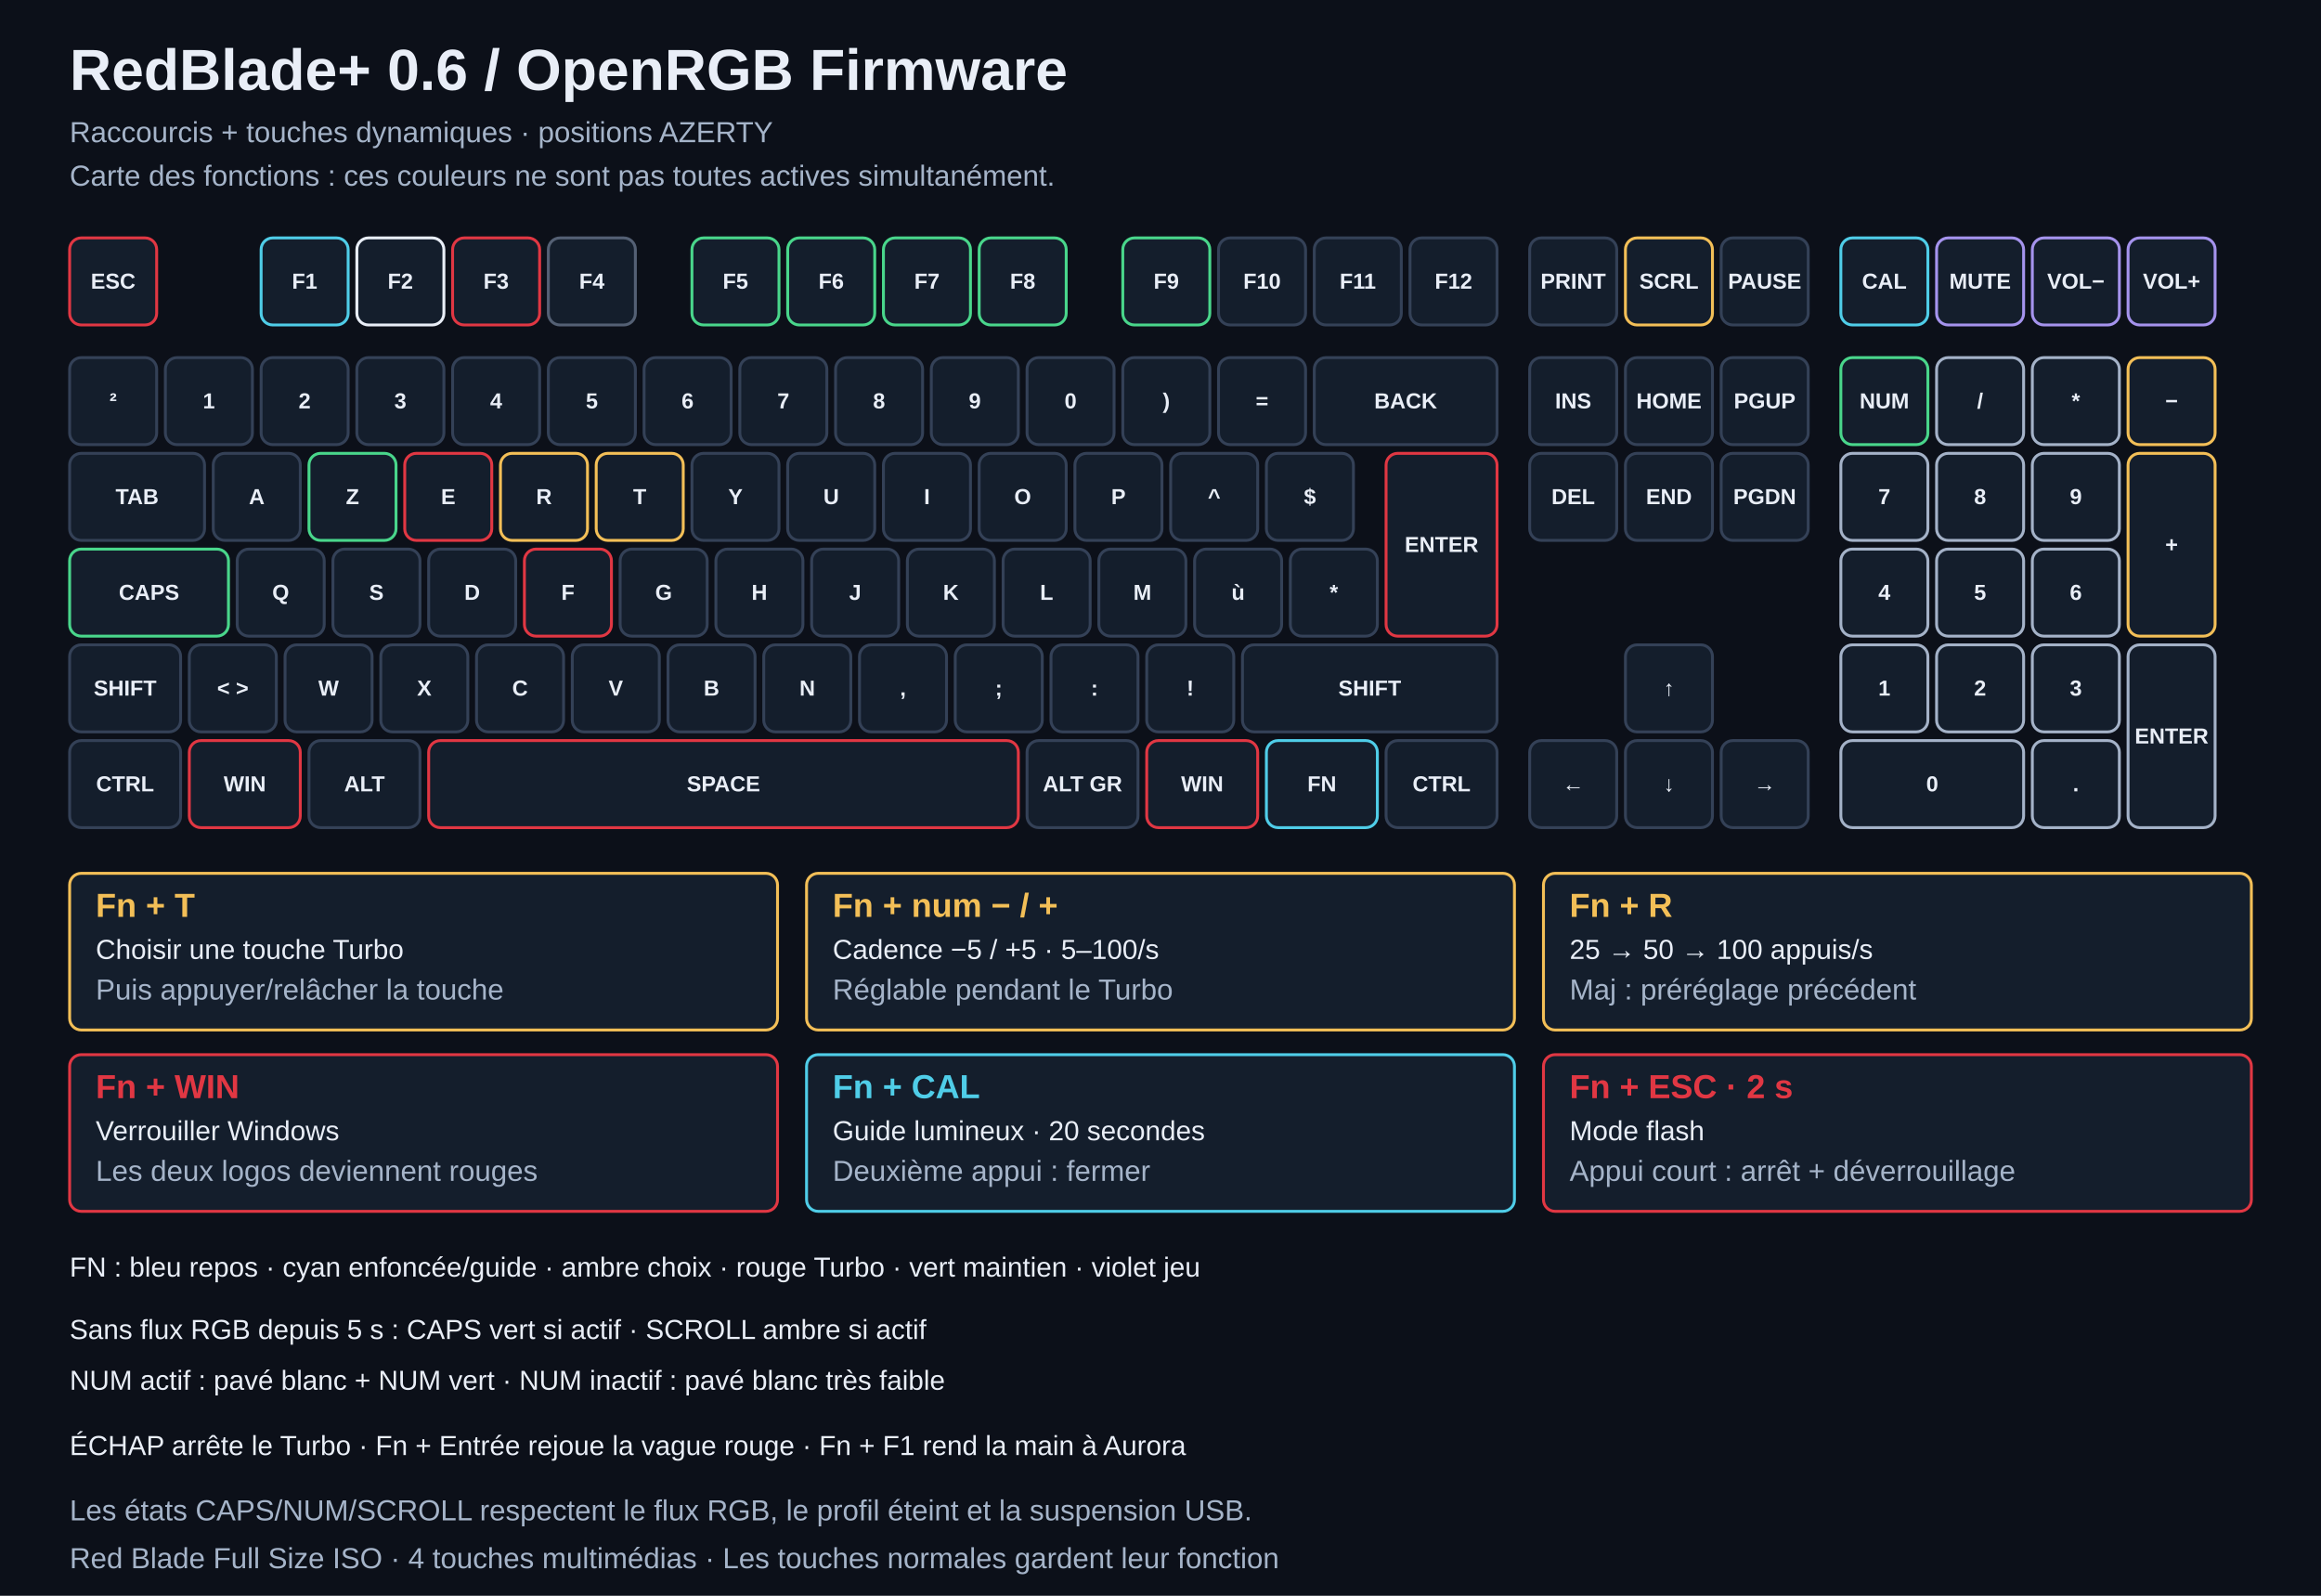
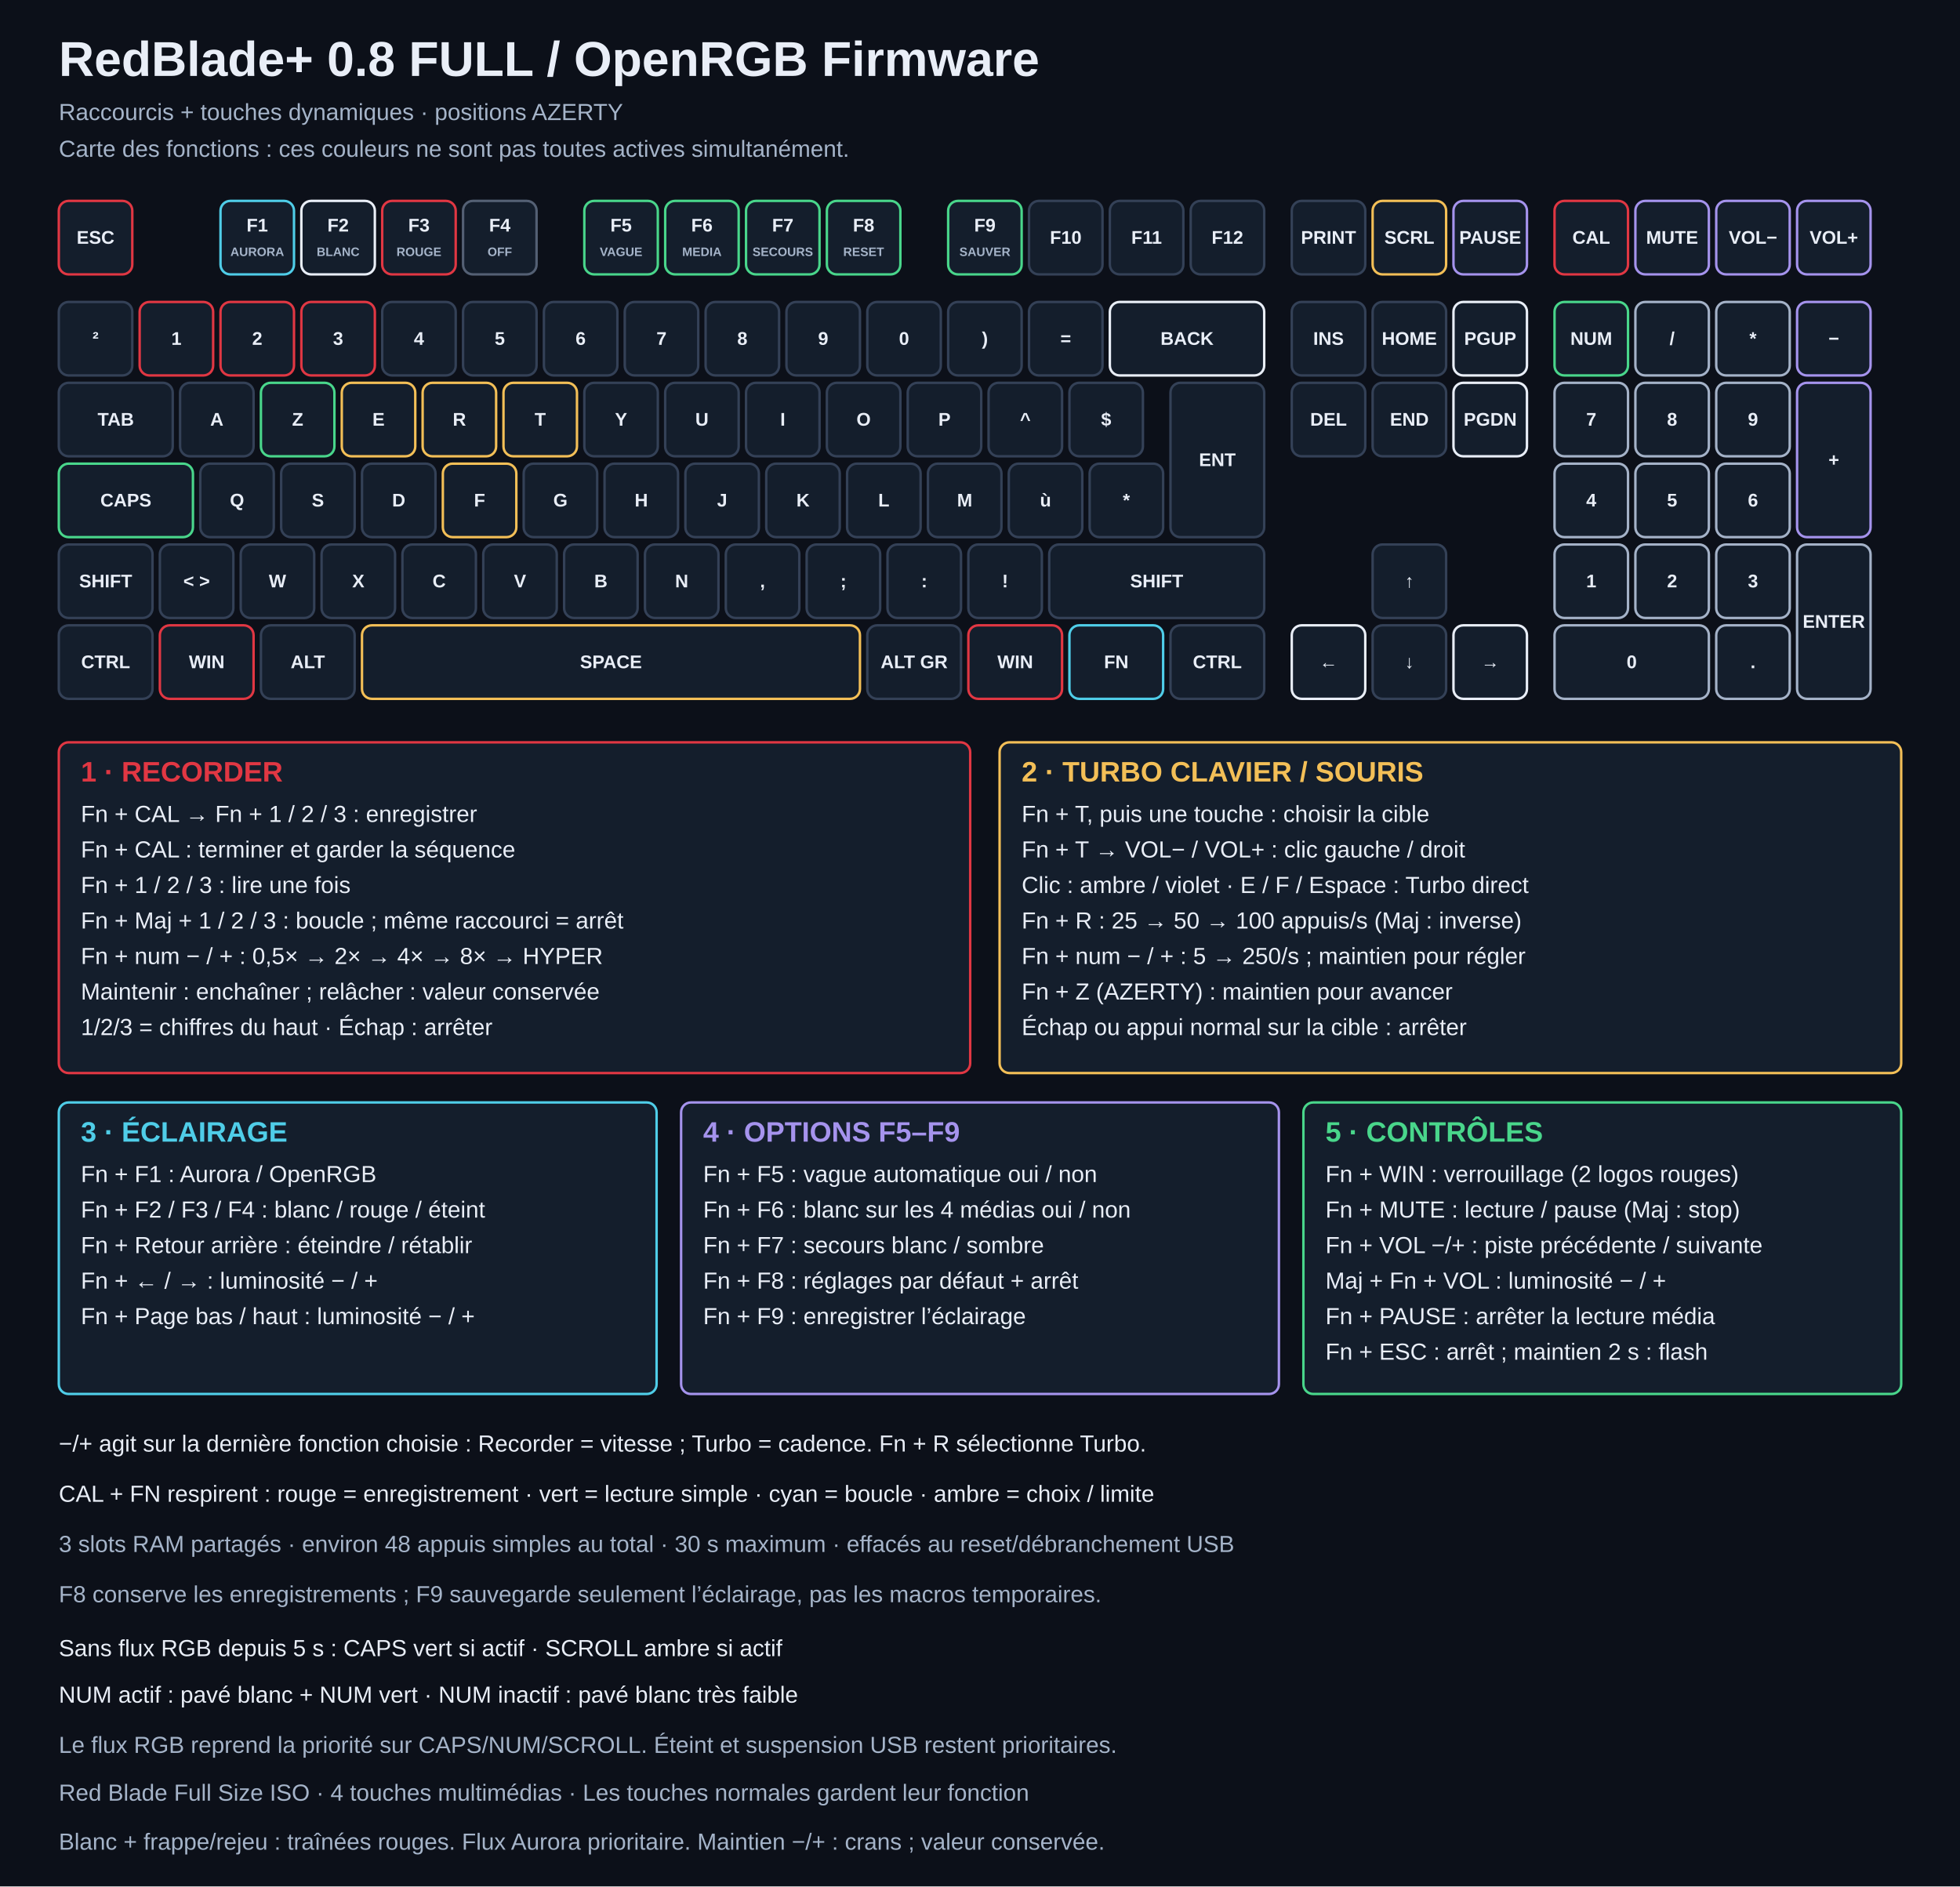
- <svg xmlns="http://www.w3.org/2000/svg" width="1600" height="1100" viewBox="0 0 1600 1100">
-   <rect width="1600" height="1100" fill="#0c1019" />
-   <style>text{font-family:Arial,DejaVu Sans,sans-serif;fill:#e9eef7}.title{font-size:40px;font-weight:700}.sub{font-size:20px;fill:#a5b4c9}.key{font-size:15px;font-weight:700;text-anchor:middle}.card{font-size:23px;font-weight:700}.body{font-size:19px}</style>
-   <text x="48" y="62" class="title">RedBlade+ 0.6  /  OpenRGB Firmware</text>
+ <svg xmlns="http://www.w3.org/2000/svg" width="1600" height="1540" viewBox="0 0 1600 1540">
+   <rect width="1600" height="1540" fill="#0c1019" />
+   <style>text{font-family:Arial,DejaVu Sans,sans-serif;fill:#e9eef7}.title{font-size:40px;font-weight:700}.sub{font-size:19px;fill:#a5b4c9}.key{font-size:15px;font-weight:700;text-anchor:middle}.tiny{font-size:10px;font-weight:700;text-anchor:middle;fill:#a5b4c9}.card{font-size:23px;font-weight:700}.body{font-size:19px}</style>
+   <text x="48" y="62" class="title">RedBlade+ 0.8 FULL  /  OpenRGB Firmware</text>
  <text x="48" y="98" class="sub">Raccourcis + touches dynamiques · positions AZERTY</text>
  <text x="48" y="128" class="sub">Carte des fonctions : ces couleurs ne sont pas toutes actives simultanément.</text>
  <rect x="48" y="164" width="60" height="60" rx="8" fill="#141e2c" stroke="#e13743" stroke-width="2" />
  <text x="78.0" y="199.0" class="key">ESC</text>
  <rect x="180" y="164" width="60" height="60" rx="8" fill="#141e2c" stroke="#4fcde8" stroke-width="2" />
-   <text x="210.0" y="199.0" class="key">F1</text>
+   <text x="210.0" y="189.0" class="key">F1</text>
+   <text x="210.0" y="209.0" class="tiny">AURORA</text>
  <rect x="246" y="164" width="60" height="60" rx="8" fill="#141e2c" stroke="#e9eef7" stroke-width="2" />
-   <text x="276.0" y="199.0" class="key">F2</text>
+   <text x="276.0" y="189.0" class="key">F2</text>
+   <text x="276.0" y="209.0" class="tiny">BLANC</text>
  <rect x="312" y="164" width="60" height="60" rx="8" fill="#141e2c" stroke="#e13743" stroke-width="2" />
-   <text x="342.0" y="199.0" class="key">F3</text>
+   <text x="342.0" y="189.0" class="key">F3</text>
+   <text x="342.0" y="209.0" class="tiny">ROUGE</text>
  <rect x="378" y="164" width="60" height="60" rx="8" fill="#141e2c" stroke="#546074" stroke-width="2" />
-   <text x="408.0" y="199.0" class="key">F4</text>
+   <text x="408.0" y="189.0" class="key">F4</text>
+   <text x="408.0" y="209.0" class="tiny">OFF</text>
  <rect x="477.0" y="164" width="60" height="60" rx="8" fill="#141e2c" stroke="#49d68b" stroke-width="2" />
-   <text x="507.0" y="199.0" class="key">F5</text>
+   <text x="507.0" y="189.0" class="key">F5</text>
+   <text x="507.0" y="209.0" class="tiny">VAGUE</text>
  <rect x="543.0" y="164" width="60" height="60" rx="8" fill="#141e2c" stroke="#49d68b" stroke-width="2" />
-   <text x="573.0" y="199.0" class="key">F6</text>
+   <text x="573.0" y="189.0" class="key">F6</text>
+   <text x="573.0" y="209.0" class="tiny">MEDIA</text>
  <rect x="609.0" y="164" width="60" height="60" rx="8" fill="#141e2c" stroke="#49d68b" stroke-width="2" />
-   <text x="639.0" y="199.0" class="key">F7</text>
+   <text x="639.0" y="189.0" class="key">F7</text>
+   <text x="639.0" y="209.0" class="tiny">SECOURS</text>
  <rect x="675.0" y="164" width="60" height="60" rx="8" fill="#141e2c" stroke="#49d68b" stroke-width="2" />
-   <text x="705.0" y="199.0" class="key">F8</text>
+   <text x="705.0" y="189.0" class="key">F8</text>
+   <text x="705.0" y="209.0" class="tiny">RESET</text>
  <rect x="774" y="164" width="60" height="60" rx="8" fill="#141e2c" stroke="#49d68b" stroke-width="2" />
-   <text x="804.0" y="199.0" class="key">F9</text>
+   <text x="804.0" y="189.0" class="key">F9</text>
+   <text x="804.0" y="209.0" class="tiny">SAUVER</text>
  <rect x="840" y="164" width="60" height="60" rx="8" fill="#141e2c" stroke="#344157" stroke-width="2" />
  <text x="870.0" y="199.0" class="key">F10</text>
  <rect x="906" y="164" width="60" height="60" rx="8" fill="#141e2c" stroke="#344157" stroke-width="2" />
  <text x="936.0" y="199.0" class="key">F11</text>
  <rect x="972" y="164" width="60" height="60" rx="8" fill="#141e2c" stroke="#344157" stroke-width="2" />
  <text x="1002.0" y="199.0" class="key">F12</text>
  <rect x="1054.5" y="164" width="60" height="60" rx="8" fill="#141e2c" stroke="#344157" stroke-width="2" />
  <text x="1084.5" y="199.0" class="key">PRINT</text>
  <rect x="1120.5" y="164" width="60" height="60" rx="8" fill="#141e2c" stroke="#f3bf57" stroke-width="2" />
  <text x="1150.5" y="199.0" class="key">SCRL</text>
-   <rect x="1186.5" y="164" width="60" height="60" rx="8" fill="#141e2c" stroke="#344157" stroke-width="2" />
+   <rect x="1186.5" y="164" width="60" height="60" rx="8" fill="#141e2c" stroke="#a593ed" stroke-width="2" />
  <text x="1216.5" y="199.0" class="key">PAUSE</text>
-   <rect x="1269.0" y="164" width="60" height="60" rx="8" fill="#141e2c" stroke="#4fcde8" stroke-width="2" />
+   <rect x="1269.0" y="164" width="60" height="60" rx="8" fill="#141e2c" stroke="#e13743" stroke-width="2" />
  <text x="1299.0" y="199.0" class="key">CAL</text>
  <rect x="1335.0" y="164" width="60" height="60" rx="8" fill="#141e2c" stroke="#a593ed" stroke-width="2" />
  <text x="1365.0" y="199.0" class="key">MUTE</text>
  <rect x="1401.0" y="164" width="60" height="60" rx="8" fill="#141e2c" stroke="#a593ed" stroke-width="2" />
  <text x="1431.0" y="199.0" class="key">VOL−</text>
  <rect x="1467.0" y="164" width="60" height="60" rx="8" fill="#141e2c" stroke="#a593ed" stroke-width="2" />
  <text x="1497.0" y="199.0" class="key">VOL+</text>
  <rect x="48" y="246.5" width="60" height="60" rx="8" fill="#141e2c" stroke="#344157" stroke-width="2" />
  <text x="78.0" y="281.5" class="key">²</text>
-   <rect x="114" y="246.5" width="60" height="60" rx="8" fill="#141e2c" stroke="#344157" stroke-width="2" />
+   <rect x="114" y="246.5" width="60" height="60" rx="8" fill="#141e2c" stroke="#e13743" stroke-width="2" />
  <text x="144.0" y="281.5" class="key">1</text>
-   <rect x="180" y="246.5" width="60" height="60" rx="8" fill="#141e2c" stroke="#344157" stroke-width="2" />
+   <rect x="180" y="246.5" width="60" height="60" rx="8" fill="#141e2c" stroke="#e13743" stroke-width="2" />
  <text x="210.0" y="281.5" class="key">2</text>
-   <rect x="246" y="246.5" width="60" height="60" rx="8" fill="#141e2c" stroke="#344157" stroke-width="2" />
+   <rect x="246" y="246.5" width="60" height="60" rx="8" fill="#141e2c" stroke="#e13743" stroke-width="2" />
  <text x="276.0" y="281.5" class="key">3</text>
  <rect x="312" y="246.5" width="60" height="60" rx="8" fill="#141e2c" stroke="#344157" stroke-width="2" />
  <text x="342.0" y="281.5" class="key">4</text>
  <rect x="378" y="246.5" width="60" height="60" rx="8" fill="#141e2c" stroke="#344157" stroke-width="2" />
  <text x="408.0" y="281.5" class="key">5</text>
  <rect x="444" y="246.5" width="60" height="60" rx="8" fill="#141e2c" stroke="#344157" stroke-width="2" />
  <text x="474.0" y="281.5" class="key">6</text>
  <rect x="510" y="246.5" width="60" height="60" rx="8" fill="#141e2c" stroke="#344157" stroke-width="2" />
  <text x="540.0" y="281.5" class="key">7</text>
  <rect x="576" y="246.5" width="60" height="60" rx="8" fill="#141e2c" stroke="#344157" stroke-width="2" />
  <text x="606.0" y="281.5" class="key">8</text>
  <rect x="642" y="246.5" width="60" height="60" rx="8" fill="#141e2c" stroke="#344157" stroke-width="2" />
  <text x="672.0" y="281.5" class="key">9</text>
  <rect x="708" y="246.5" width="60" height="60" rx="8" fill="#141e2c" stroke="#344157" stroke-width="2" />
  <text x="738.0" y="281.5" class="key">0</text>
  <rect x="774" y="246.5" width="60" height="60" rx="8" fill="#141e2c" stroke="#344157" stroke-width="2" />
  <text x="804.0" y="281.5" class="key">)</text>
  <rect x="840" y="246.5" width="60" height="60" rx="8" fill="#141e2c" stroke="#344157" stroke-width="2" />
  <text x="870.0" y="281.5" class="key">=</text>
-   <rect x="906" y="246.5" width="126" height="60" rx="8" fill="#141e2c" stroke="#344157" stroke-width="2" />
+   <rect x="906" y="246.5" width="126" height="60" rx="8" fill="#141e2c" stroke="#e9eef7" stroke-width="2" />
  <text x="969.0" y="281.5" class="key">BACK</text>
  <rect x="1054.5" y="246.5" width="60" height="60" rx="8" fill="#141e2c" stroke="#344157" stroke-width="2" />
  <text x="1084.5" y="281.5" class="key">INS</text>
  <rect x="1120.5" y="246.5" width="60" height="60" rx="8" fill="#141e2c" stroke="#344157" stroke-width="2" />
  <text x="1150.5" y="281.5" class="key">HOME</text>
-   <rect x="1186.5" y="246.5" width="60" height="60" rx="8" fill="#141e2c" stroke="#344157" stroke-width="2" />
+   <rect x="1186.5" y="246.5" width="60" height="60" rx="8" fill="#141e2c" stroke="#e9eef7" stroke-width="2" />
  <text x="1216.5" y="281.5" class="key">PGUP</text>
  <rect x="1269.0" y="246.5" width="60" height="60" rx="8" fill="#141e2c" stroke="#49d68b" stroke-width="2" />
  <text x="1299.0" y="281.5" class="key">NUM</text>
  <rect x="1335.0" y="246.5" width="60" height="60" rx="8" fill="#141e2c" stroke="#a4b2c8" stroke-width="2" />
  <text x="1365.0" y="281.5" class="key">/</text>
  <rect x="1401.0" y="246.5" width="60" height="60" rx="8" fill="#141e2c" stroke="#a4b2c8" stroke-width="2" />
  <text x="1431.0" y="281.5" class="key">*</text>
-   <rect x="1467.0" y="246.5" width="60" height="60" rx="8" fill="#141e2c" stroke="#f3bf57" stroke-width="2" />
+   <rect x="1467.0" y="246.5" width="60" height="60" rx="8" fill="#141e2c" stroke="#a593ed" stroke-width="2" />
  <text x="1497.0" y="281.5" class="key">−</text>
  <rect x="48" y="312.5" width="93.0" height="60" rx="8" fill="#141e2c" stroke="#344157" stroke-width="2" />
  <text x="94.5" y="347.5" class="key">TAB</text>
  <rect x="147.0" y="312.5" width="60" height="60" rx="8" fill="#141e2c" stroke="#344157" stroke-width="2" />
  <text x="177.0" y="347.5" class="key">A</text>
  <rect x="213.0" y="312.5" width="60" height="60" rx="8" fill="#141e2c" stroke="#49d68b" stroke-width="2" />
  <text x="243.0" y="347.5" class="key">Z</text>
-   <rect x="279.0" y="312.5" width="60" height="60" rx="8" fill="#141e2c" stroke="#e13743" stroke-width="2" />
+   <rect x="279.0" y="312.5" width="60" height="60" rx="8" fill="#141e2c" stroke="#f3bf57" stroke-width="2" />
  <text x="309.0" y="347.5" class="key">E</text>
  <rect x="345.0" y="312.5" width="60" height="60" rx="8" fill="#141e2c" stroke="#f3bf57" stroke-width="2" />
  <text x="375.0" y="347.5" class="key">R</text>
  <rect x="411.0" y="312.5" width="60" height="60" rx="8" fill="#141e2c" stroke="#f3bf57" stroke-width="2" />
  <text x="441.0" y="347.5" class="key">T</text>
  <rect x="477.0" y="312.5" width="60" height="60" rx="8" fill="#141e2c" stroke="#344157" stroke-width="2" />
  <text x="507.0" y="347.5" class="key">Y</text>
  <rect x="543.0" y="312.5" width="60" height="60" rx="8" fill="#141e2c" stroke="#344157" stroke-width="2" />
  <text x="573.0" y="347.5" class="key">U</text>
  <rect x="609.0" y="312.5" width="60" height="60" rx="8" fill="#141e2c" stroke="#344157" stroke-width="2" />
  <text x="639.0" y="347.5" class="key">I</text>
  <rect x="675.0" y="312.5" width="60" height="60" rx="8" fill="#141e2c" stroke="#344157" stroke-width="2" />
  <text x="705.0" y="347.5" class="key">O</text>
  <rect x="741.0" y="312.5" width="60" height="60" rx="8" fill="#141e2c" stroke="#344157" stroke-width="2" />
  <text x="771.0" y="347.5" class="key">P</text>
  <rect x="807.0" y="312.5" width="60" height="60" rx="8" fill="#141e2c" stroke="#344157" stroke-width="2" />
  <text x="837.0" y="347.5" class="key">^</text>
  <rect x="873.0" y="312.5" width="60" height="60" rx="8" fill="#141e2c" stroke="#344157" stroke-width="2" />
  <text x="903.0" y="347.5" class="key">$</text>
  <rect x="1054.5" y="312.5" width="60" height="60" rx="8" fill="#141e2c" stroke="#344157" stroke-width="2" />
  <text x="1084.5" y="347.5" class="key">DEL</text>
  <rect x="1120.5" y="312.5" width="60" height="60" rx="8" fill="#141e2c" stroke="#344157" stroke-width="2" />
  <text x="1150.5" y="347.5" class="key">END</text>
-   <rect x="1186.5" y="312.5" width="60" height="60" rx="8" fill="#141e2c" stroke="#344157" stroke-width="2" />
+   <rect x="1186.5" y="312.5" width="60" height="60" rx="8" fill="#141e2c" stroke="#e9eef7" stroke-width="2" />
  <text x="1216.5" y="347.5" class="key">PGDN</text>
  <rect x="1269.0" y="312.5" width="60" height="60" rx="8" fill="#141e2c" stroke="#a4b2c8" stroke-width="2" />
  <text x="1299.0" y="347.5" class="key">7</text>
  <rect x="1335.0" y="312.5" width="60" height="60" rx="8" fill="#141e2c" stroke="#a4b2c8" stroke-width="2" />
  <text x="1365.0" y="347.5" class="key">8</text>
  <rect x="1401.0" y="312.5" width="60" height="60" rx="8" fill="#141e2c" stroke="#a4b2c8" stroke-width="2" />
  <text x="1431.0" y="347.5" class="key">9</text>
-   <rect x="1467.0" y="312.5" width="60" height="126" rx="8" fill="#141e2c" stroke="#f3bf57" stroke-width="2" />
+   <rect x="1467.0" y="312.5" width="60" height="126" rx="8" fill="#141e2c" stroke="#a593ed" stroke-width="2" />
  <text x="1497.0" y="380.5" class="key">+</text>
  <rect x="48" y="378.5" width="109.5" height="60" rx="8" fill="#141e2c" stroke="#49d68b" stroke-width="2" />
  <text x="102.75" y="413.5" class="key">CAPS</text>
  <rect x="163.5" y="378.5" width="60" height="60" rx="8" fill="#141e2c" stroke="#344157" stroke-width="2" />
  <text x="193.5" y="413.5" class="key">Q</text>
  <rect x="229.5" y="378.5" width="60" height="60" rx="8" fill="#141e2c" stroke="#344157" stroke-width="2" />
  <text x="259.5" y="413.5" class="key">S</text>
  <rect x="295.5" y="378.5" width="60" height="60" rx="8" fill="#141e2c" stroke="#344157" stroke-width="2" />
  <text x="325.5" y="413.5" class="key">D</text>
-   <rect x="361.5" y="378.5" width="60" height="60" rx="8" fill="#141e2c" stroke="#e13743" stroke-width="2" />
+   <rect x="361.5" y="378.5" width="60" height="60" rx="8" fill="#141e2c" stroke="#f3bf57" stroke-width="2" />
  <text x="391.5" y="413.5" class="key">F</text>
  <rect x="427.5" y="378.5" width="60" height="60" rx="8" fill="#141e2c" stroke="#344157" stroke-width="2" />
  <text x="457.5" y="413.5" class="key">G</text>
  <rect x="493.5" y="378.5" width="60" height="60" rx="8" fill="#141e2c" stroke="#344157" stroke-width="2" />
  <text x="523.5" y="413.5" class="key">H</text>
  <rect x="559.5" y="378.5" width="60" height="60" rx="8" fill="#141e2c" stroke="#344157" stroke-width="2" />
  <text x="589.5" y="413.5" class="key">J</text>
  <rect x="625.5" y="378.5" width="60" height="60" rx="8" fill="#141e2c" stroke="#344157" stroke-width="2" />
  <text x="655.5" y="413.5" class="key">K</text>
  <rect x="691.5" y="378.5" width="60" height="60" rx="8" fill="#141e2c" stroke="#344157" stroke-width="2" />
  <text x="721.5" y="413.5" class="key">L</text>
  <rect x="757.5" y="378.5" width="60" height="60" rx="8" fill="#141e2c" stroke="#344157" stroke-width="2" />
  <text x="787.5" y="413.5" class="key">M</text>
  <rect x="823.5" y="378.5" width="60" height="60" rx="8" fill="#141e2c" stroke="#344157" stroke-width="2" />
  <text x="853.5" y="413.5" class="key">ù</text>
  <rect x="889.5" y="378.5" width="60" height="60" rx="8" fill="#141e2c" stroke="#344157" stroke-width="2" />
  <text x="919.5" y="413.5" class="key">*</text>
-   <rect x="955.5" y="312.5" width="76.5" height="126" rx="8" fill="#141e2c" stroke="#e13743" stroke-width="2" />
-   <text x="993.75" y="380.5" class="key">ENTER</text>
+   <rect x="955.5" y="312.5" width="76.5" height="126" rx="8" fill="#141e2c" stroke="#344157" stroke-width="2" />
+   <text x="993.75" y="380.5" class="key">ENT</text>
  <rect x="1269.0" y="378.5" width="60" height="60" rx="8" fill="#141e2c" stroke="#a4b2c8" stroke-width="2" />
  <text x="1299.0" y="413.5" class="key">4</text>
  <rect x="1335.0" y="378.5" width="60" height="60" rx="8" fill="#141e2c" stroke="#a4b2c8" stroke-width="2" />
  <text x="1365.0" y="413.5" class="key">5</text>
  <rect x="1401.0" y="378.5" width="60" height="60" rx="8" fill="#141e2c" stroke="#a4b2c8" stroke-width="2" />
  <text x="1431.0" y="413.5" class="key">6</text>
  <rect x="48" y="444.5" width="76.5" height="60" rx="8" fill="#141e2c" stroke="#344157" stroke-width="2" />
  <text x="86.25" y="479.5" class="key">SHIFT</text>
  <rect x="130.5" y="444.5" width="60" height="60" rx="8" fill="#141e2c" stroke="#344157" stroke-width="2" />
  <text x="160.5" y="479.5" class="key">&lt; &gt;</text>
  <rect x="196.5" y="444.5" width="60" height="60" rx="8" fill="#141e2c" stroke="#344157" stroke-width="2" />
  <text x="226.5" y="479.5" class="key">W</text>
  <rect x="262.5" y="444.5" width="60" height="60" rx="8" fill="#141e2c" stroke="#344157" stroke-width="2" />
  <text x="292.5" y="479.5" class="key">X</text>
  <rect x="328.5" y="444.5" width="60" height="60" rx="8" fill="#141e2c" stroke="#344157" stroke-width="2" />
  <text x="358.5" y="479.5" class="key">C</text>
  <rect x="394.5" y="444.5" width="60" height="60" rx="8" fill="#141e2c" stroke="#344157" stroke-width="2" />
  <text x="424.5" y="479.5" class="key">V</text>
  <rect x="460.5" y="444.5" width="60" height="60" rx="8" fill="#141e2c" stroke="#344157" stroke-width="2" />
  <text x="490.5" y="479.5" class="key">B</text>
  <rect x="526.5" y="444.5" width="60" height="60" rx="8" fill="#141e2c" stroke="#344157" stroke-width="2" />
  <text x="556.5" y="479.5" class="key">N</text>
  <rect x="592.5" y="444.5" width="60" height="60" rx="8" fill="#141e2c" stroke="#344157" stroke-width="2" />
  <text x="622.5" y="479.5" class="key">,</text>
  <rect x="658.5" y="444.5" width="60" height="60" rx="8" fill="#141e2c" stroke="#344157" stroke-width="2" />
  <text x="688.5" y="479.5" class="key">;</text>
  <rect x="724.5" y="444.5" width="60" height="60" rx="8" fill="#141e2c" stroke="#344157" stroke-width="2" />
  <text x="754.5" y="479.5" class="key">:</text>
  <rect x="790.5" y="444.5" width="60" height="60" rx="8" fill="#141e2c" stroke="#344157" stroke-width="2" />
  <text x="820.5" y="479.5" class="key">!</text>
  <rect x="856.5" y="444.5" width="175.5" height="60" rx="8" fill="#141e2c" stroke="#344157" stroke-width="2" />
  <text x="944.25" y="479.5" class="key">SHIFT</text>
  <rect x="1120.5" y="444.5" width="60" height="60" rx="8" fill="#141e2c" stroke="#344157" stroke-width="2" />
  <text x="1150.5" y="479.5" class="key">↑</text>
  <rect x="1269.0" y="444.5" width="60" height="60" rx="8" fill="#141e2c" stroke="#a4b2c8" stroke-width="2" />
  <text x="1299.0" y="479.5" class="key">1</text>
  <rect x="1335.0" y="444.5" width="60" height="60" rx="8" fill="#141e2c" stroke="#a4b2c8" stroke-width="2" />
  <text x="1365.0" y="479.5" class="key">2</text>
  <rect x="1401.0" y="444.5" width="60" height="60" rx="8" fill="#141e2c" stroke="#a4b2c8" stroke-width="2" />
  <text x="1431.0" y="479.5" class="key">3</text>
  <rect x="1467.0" y="444.5" width="60" height="126" rx="8" fill="#141e2c" stroke="#a4b2c8" stroke-width="2" />
  <text x="1497.0" y="512.5" class="key">ENTER</text>
  <rect x="48" y="510.5" width="76.5" height="60" rx="8" fill="#141e2c" stroke="#344157" stroke-width="2" />
  <text x="86.25" y="545.5" class="key">CTRL</text>
  <rect x="130.5" y="510.5" width="76.5" height="60" rx="8" fill="#141e2c" stroke="#e13743" stroke-width="2" />
  <text x="168.75" y="545.5" class="key">WIN</text>
  <rect x="213.0" y="510.5" width="76.5" height="60" rx="8" fill="#141e2c" stroke="#344157" stroke-width="2" />
  <text x="251.25" y="545.5" class="key">ALT</text>
-   <rect x="295.5" y="510.5" width="406.5" height="60" rx="8" fill="#141e2c" stroke="#e13743" stroke-width="2" />
+   <rect x="295.5" y="510.5" width="406.5" height="60" rx="8" fill="#141e2c" stroke="#f3bf57" stroke-width="2" />
  <text x="498.75" y="545.5" class="key">SPACE</text>
  <rect x="708" y="510.5" width="76.5" height="60" rx="8" fill="#141e2c" stroke="#344157" stroke-width="2" />
  <text x="746.25" y="545.5" class="key">ALT GR</text>
  <rect x="790.5" y="510.5" width="76.5" height="60" rx="8" fill="#141e2c" stroke="#e13743" stroke-width="2" />
  <text x="828.75" y="545.5" class="key">WIN</text>
  <rect x="873.0" y="510.5" width="76.5" height="60" rx="8" fill="#141e2c" stroke="#4fcde8" stroke-width="2" />
  <text x="911.25" y="545.5" class="key">FN</text>
  <rect x="955.5" y="510.5" width="76.5" height="60" rx="8" fill="#141e2c" stroke="#344157" stroke-width="2" />
  <text x="993.75" y="545.5" class="key">CTRL</text>
-   <rect x="1054.5" y="510.5" width="60" height="60" rx="8" fill="#141e2c" stroke="#344157" stroke-width="2" />
+   <rect x="1054.5" y="510.5" width="60" height="60" rx="8" fill="#141e2c" stroke="#e9eef7" stroke-width="2" />
  <text x="1084.5" y="545.5" class="key">←</text>
  <rect x="1120.5" y="510.5" width="60" height="60" rx="8" fill="#141e2c" stroke="#344157" stroke-width="2" />
  <text x="1150.5" y="545.5" class="key">↓</text>
-   <rect x="1186.5" y="510.5" width="60" height="60" rx="8" fill="#141e2c" stroke="#344157" stroke-width="2" />
+   <rect x="1186.5" y="510.5" width="60" height="60" rx="8" fill="#141e2c" stroke="#e9eef7" stroke-width="2" />
  <text x="1216.5" y="545.5" class="key">→</text>
  <rect x="1269.0" y="510.5" width="126" height="60" rx="8" fill="#141e2c" stroke="#a4b2c8" stroke-width="2" />
  <text x="1332.0" y="545.5" class="key">0</text>
  <rect x="1401.0" y="510.5" width="60" height="60" rx="8" fill="#141e2c" stroke="#a4b2c8" stroke-width="2" />
  <text x="1431.0" y="545.5" class="key">.</text>
-   <rect x="48" y="602" width="488" height="108" rx="8" fill="#141e2c" stroke="#f3bf57" stroke-width="2" />
-   <text x="66" y="632" class="card" style="fill:#f3bf57">Fn + T</text>
-   <text x="66" y="661" class="body">Choisir une touche Turbo</text>
-   <text x="66" y="689" class="sub">Puis appuyer/relâcher la touche</text>
-   <rect x="556" y="602" width="488" height="108" rx="8" fill="#141e2c" stroke="#f3bf57" stroke-width="2" />
-   <text x="574" y="632" class="card" style="fill:#f3bf57">Fn + num − / +</text>
-   <text x="574" y="661" class="body">Cadence −5 / +5 · 5–100/s</text>
-   <text x="574" y="689" class="sub">Réglable pendant le Turbo</text>
-   <rect x="1064" y="602" width="488" height="108" rx="8" fill="#141e2c" stroke="#f3bf57" stroke-width="2" />
-   <text x="1082" y="632" class="card" style="fill:#f3bf57">Fn + R</text>
-   <text x="1082" y="661" class="body">25 → 50 → 100 appuis/s</text>
-   <text x="1082" y="689" class="sub">Maj : préréglage précédent</text>
-   <rect x="48" y="727" width="488" height="108" rx="8" fill="#141e2c" stroke="#e13743" stroke-width="2" />
-   <text x="66" y="757" class="card" style="fill:#e13743">Fn + WIN</text>
-   <text x="66" y="786" class="body">Verrouiller Windows</text>
-   <text x="66" y="814" class="sub">Les deux logos deviennent rouges</text>
-   <rect x="556" y="727" width="488" height="108" rx="8" fill="#141e2c" stroke="#4fcde8" stroke-width="2" />
-   <text x="574" y="757" class="card" style="fill:#4fcde8">Fn + CAL</text>
-   <text x="574" y="786" class="body">Guide lumineux · 20 secondes</text>
-   <text x="574" y="814" class="sub">Deuxième appui : fermer</text>
-   <rect x="1064" y="727" width="488" height="108" rx="8" fill="#141e2c" stroke="#e13743" stroke-width="2" />
-   <text x="1082" y="757" class="card" style="fill:#e13743">Fn + ESC · 2 s</text>
-   <text x="1082" y="786" class="body">Mode flash</text>
-   <text x="1082" y="814" class="sub">Appui court : arrêt + déverrouillage</text>
-   <text x="48" y="880" class="body">FN : bleu repos · cyan enfoncée/guide · ambre choix · rouge Turbo · vert maintien · violet jeu</text>
-   <text x="48" y="923" class="body">Sans flux RGB depuis 5 s : CAPS vert si actif · SCROLL ambre si actif</text>
-   <text x="48" y="958" class="body">NUM actif : pavé blanc + NUM vert · NUM inactif : pavé blanc très faible</text>
-   <text x="48" y="1003" class="body">ÉCHAP arrête le Turbo · Fn + Entrée rejoue la vague rouge · Fn + F1 rend la main à Aurora</text>
-   <text x="48" y="1048" class="sub">Les états CAPS/NUM/SCROLL respectent le flux RGB, le profil éteint et la suspension USB.</text>
-   <text x="48" y="1081" class="sub">Red Blade Full Size ISO · 4 touches multimédias · Les touches normales gardent leur fonction</text>
+   <rect x="48" y="606" width="744" height="270" rx="8" fill="#141e2c" stroke="#e13743" stroke-width="2" />
+   <text x="66" y="638" class="card" style="fill:#e13743">1 · RECORDER</text>
+   <text x="66" y="671" class="body">Fn + CAL → Fn + 1 / 2 / 3 : enregistrer</text>
+   <text x="66" y="700" class="body">Fn + CAL : terminer et garder la séquence</text>
+   <text x="66" y="729" class="body">Fn + 1 / 2 / 3 : lire une fois</text>
+   <text x="66" y="758" class="body">Fn + Maj + 1 / 2 / 3 : boucle ; même raccourci = arrêt</text>
+   <text x="66" y="787" class="body">Fn + num − / + : 0,5× → 2× → 4× → 8× → HYPER</text>
+   <text x="66" y="816" class="body">Maintenir : enchaîner ; relâcher : valeur conservée</text>
+   <text x="66" y="845" class="body">1/2/3 = chiffres du haut · Échap : arrêter</text>
+   <rect x="816" y="606" width="736" height="270" rx="8" fill="#141e2c" stroke="#f3bf57" stroke-width="2" />
+   <text x="834" y="638" class="card" style="fill:#f3bf57">2 · TURBO CLAVIER / SOURIS</text>
+   <text x="834" y="671" class="body">Fn + T, puis une touche : choisir la cible</text>
+   <text x="834" y="700" class="body">Fn + T → VOL− / VOL+ : clic gauche / droit</text>
+   <text x="834" y="729" class="body">Clic : ambre / violet · E / F / Espace : Turbo direct</text>
+   <text x="834" y="758" class="body">Fn + R : 25 → 50 → 100 appuis/s (Maj : inverse)</text>
+   <text x="834" y="787" class="body">Fn + num − / + : 5 → 250/s ; maintien pour régler</text>
+   <text x="834" y="816" class="body">Fn + Z (AZERTY) : maintien pour avancer</text>
+   <text x="834" y="845" class="body">Échap ou appui normal sur la cible : arrêter</text>
+   <rect x="48" y="900" width="488" height="238" rx="8" fill="#141e2c" stroke="#4fcde8" stroke-width="2" />
+   <text x="66" y="932" class="card" style="fill:#4fcde8">3 · ÉCLAIRAGE</text>
+   <text x="66" y="965" class="body">Fn + F1 : Aurora / OpenRGB</text>
+   <text x="66" y="994" class="body">Fn + F2 / F3 / F4 : blanc / rouge / éteint</text>
+   <text x="66" y="1023" class="body">Fn + Retour arrière : éteindre / rétablir</text>
+   <text x="66" y="1052" class="body">Fn + ← / → : luminosité − / +</text>
+   <text x="66" y="1081" class="body">Fn + Page bas / haut : luminosité − / +</text>
+   <rect x="556" y="900" width="488" height="238" rx="8" fill="#141e2c" stroke="#a593ed" stroke-width="2" />
+   <text x="574" y="932" class="card" style="fill:#a593ed">4 · OPTIONS F5–F9</text>
+   <text x="574" y="965" class="body">Fn + F5 : vague automatique oui / non</text>
+   <text x="574" y="994" class="body">Fn + F6 : blanc sur les 4 médias oui / non</text>
+   <text x="574" y="1023" class="body">Fn + F7 : secours blanc / sombre</text>
+   <text x="574" y="1052" class="body">Fn + F8 : réglages par défaut + arrêt</text>
+   <text x="574" y="1081" class="body">Fn + F9 : enregistrer l’éclairage</text>
+   <rect x="1064" y="900" width="488" height="238" rx="8" fill="#141e2c" stroke="#49d68b" stroke-width="2" />
+   <text x="1082" y="932" class="card" style="fill:#49d68b">5 · CONTRÔLES</text>
+   <text x="1082" y="965" class="body">Fn + WIN : verrouillage (2 logos rouges)</text>
+   <text x="1082" y="994" class="body">Fn + MUTE : lecture / pause (Maj : stop)</text>
+   <text x="1082" y="1023" class="body">Fn + VOL −/+ : piste précédente / suivante</text>
+   <text x="1082" y="1052" class="body">Maj + Fn + VOL : luminosité − / +</text>
+   <text x="1082" y="1081" class="body">Fn + PAUSE : arrêter la lecture média</text>
+   <text x="1082" y="1110" class="body">Fn + ESC : arrêt ; maintien 2 s : flash</text>
+   <text x="48" y="1185" class="body">−/+ agit sur la dernière fonction choisie : Recorder = vitesse ; Turbo = cadence. Fn + R sélectionne Turbo.</text>
+   <text x="48" y="1226" class="body">CAL + FN respirent : rouge = enregistrement · vert = lecture simple · cyan = boucle · ambre = choix / limite</text>
+   <text x="48" y="1267" class="sub">3 slots RAM partagés · environ 48 appuis simples au total · 30 s maximum · effacés au reset/débranchement USB</text>
+   <text x="48" y="1308" class="sub">F8 conserve les enregistrements ; F9 sauvegarde seulement l’éclairage, pas les macros temporaires.</text>
+   <text x="48" y="1352" class="body">Sans flux RGB depuis 5 s : CAPS vert si actif · SCROLL ambre si actif</text>
+   <text x="48" y="1390" class="body">NUM actif : pavé blanc + NUM vert · NUM inactif : pavé blanc très faible</text>
+   <text x="48" y="1431" class="sub">Le flux RGB reprend la priorité sur CAPS/NUM/SCROLL. Éteint et suspension USB restent prioritaires.</text>
+   <text x="48" y="1470" class="sub">Red Blade Full Size ISO · 4 touches multimédias · Les touches normales gardent leur fonction</text>
+   <text x="48" y="1510" class="sub">Blanc + frappe/rejeu : traînées rouges. Flux Aurora prioritaire. Maintien −/+ : crans ; valeur conservée.</text>
</svg>
